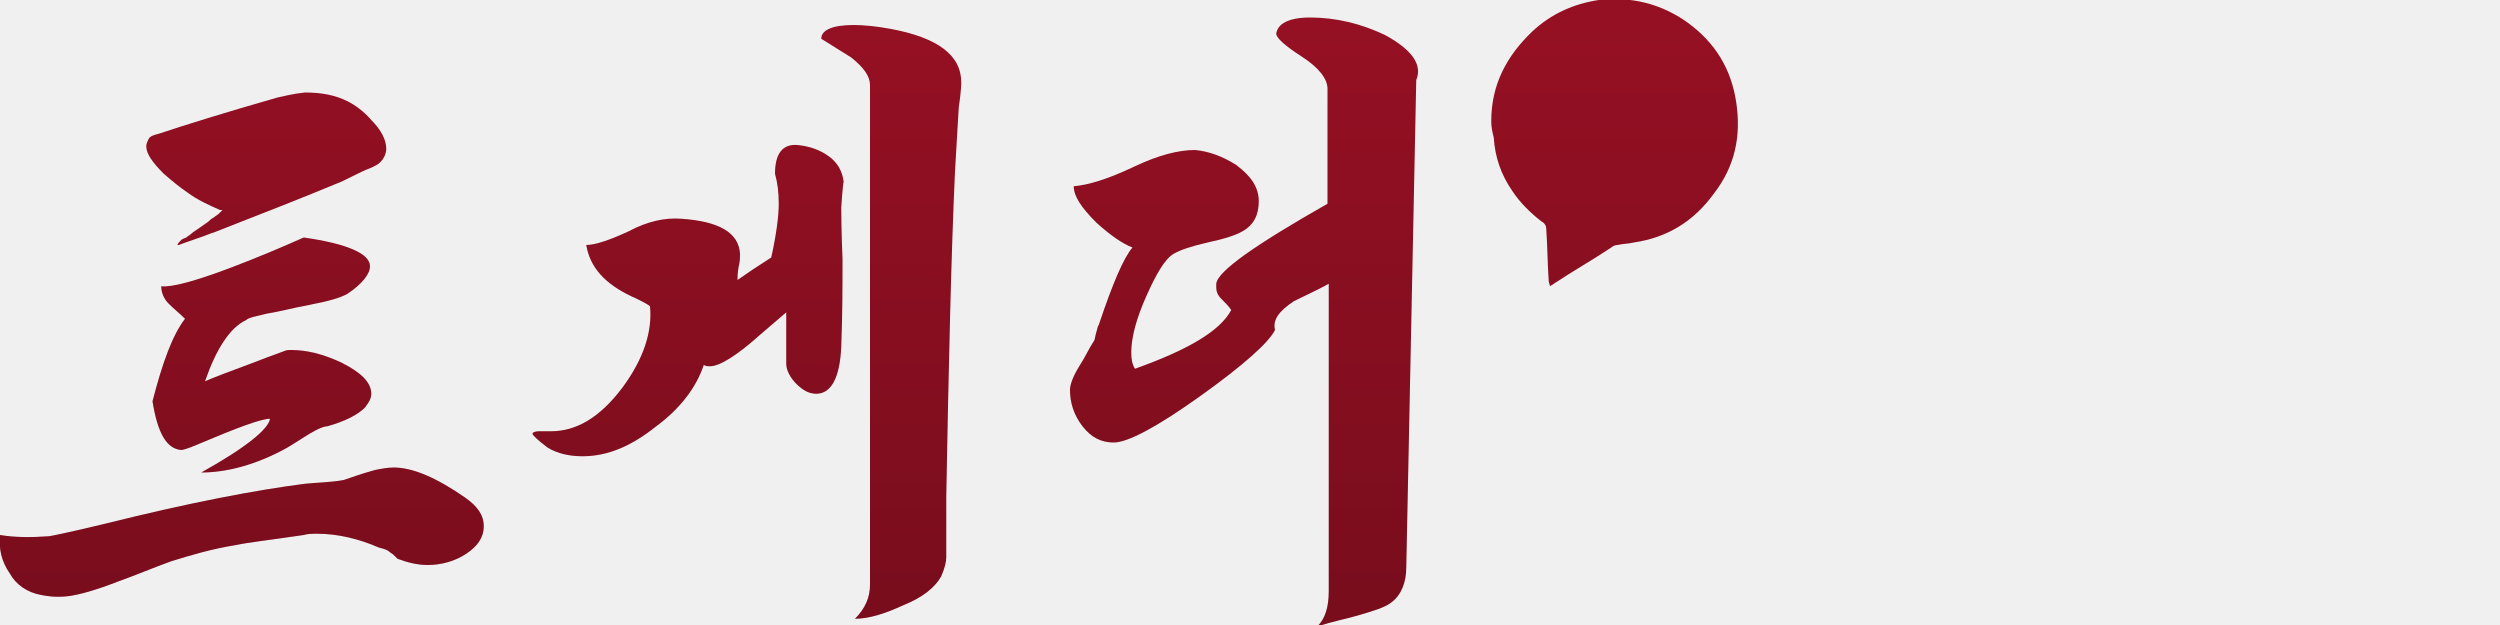
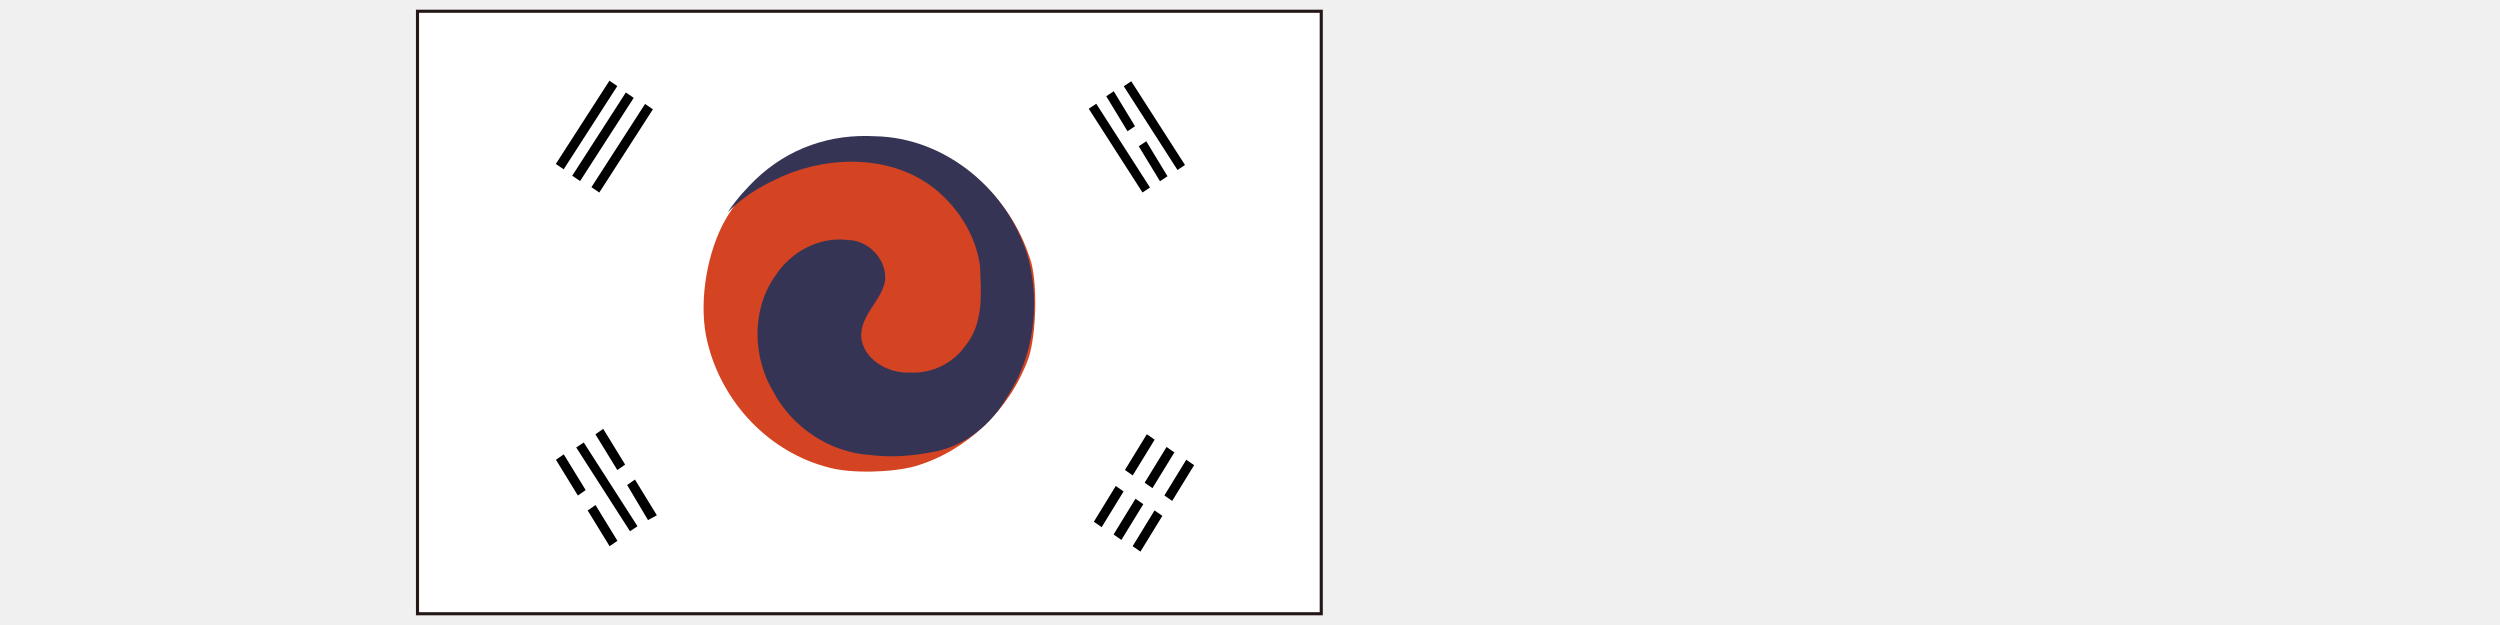
<svg xmlns="http://www.w3.org/2000/svg" version="1.1" id="레이어_1" x="0px" y="0px" viewBox="0 0 200 50" style="enable-background:new 0 0 200 50;" xml:space="preserve">
  <style type="text/css">
- 	.st0{fill:#961023;}
- 	.st1{fill:url(#SVGID_1_);}
- 	.st2{fill:url(#SVGID_2_);}
- 	.st3{fill:url(#SVGID_3_);}
- 	.st4{fill:url(#SVGID_4_);}
+ 	.st0{fill:#FFFFFF;stroke:#231815;stroke-width:0.25;stroke-miterlimit:10;}
+ 	.st1{fill:#D44322;}
+ 	.st2{fill:#363455;}
</style>
  <g>
-     <g>
-       <path class="st0" d="M119.3,9.7c0-2.9,1.2-5.2,3.3-7.2c1.5-1.4,3.3-2.2,5.3-2.5c2.6-0.3,5,0.3,7.1,1.8c2.2,1.6,3.5,3.7,3.9,6.4    c0.4,2.7-0.1,5.1-1.8,7.3c-1.6,2.2-3.7,3.5-6.4,3.9c-0.4,0.1-0.9,0.1-1.3,0.2c-0.2,0-0.4,0.1-0.5,0.2c-1.5,1-3.1,1.9-4.6,2.9    c-0.1,0.1-0.2,0.1-0.3,0.2c0-0.1-0.1-0.3-0.1-0.4c-0.1-1.4-0.1-2.8-0.2-4.2c0-0.3-0.2-0.5-0.4-0.6c-0.9-0.7-1.7-1.5-2.3-2.4    c-0.9-1.3-1.4-2.7-1.5-4.3C119.4,10.6,119.3,10.2,119.3,9.7z" />
-       <g>
-         <path class="st0" d="M0,42.8C1.2,43,2.5,43,3.9,42.9c0.1,0,1.6-0.3,4.5-1c6.8-1.7,12.1-2.7,16-3.2c0.9-0.1,2-0.1,3.1-0.3     c0.6-0.2,1.4-0.5,2.5-0.8c0.5-0.1,1-0.2,1.5-0.2c1.5,0,3.4,0.8,5.7,2.4c1,0.7,1.5,1.4,1.5,2.3s-0.5,1.6-1.4,2.2s-2,0.9-3.1,0.9     c-0.8,0-1.6-0.2-2.4-0.5c-0.1-0.1-0.2-0.2-0.3-0.3c-0.1-0.1-0.3-0.2-0.4-0.3c-0.1-0.1-0.4-0.2-0.8-0.3c-1.6-0.7-3.3-1.1-4.9-1.1     c-0.4,0-0.8,0-1.1,0.1c-2.7,0.4-4.5,0.6-5.4,0.8c-1.9,0.3-3.6,0.8-5.2,1.3c-1.4,0.5-2.8,1.1-4.2,1.6c-1.8,0.7-3.2,1.1-4.1,1.2     c-0.9,0.1-1.6,0-2.1-0.1c-1.1-0.2-2-0.8-2.5-1.7C0.1,44.9-0.1,43.9,0,42.8z M17.6,16.8c-0.9-0.4-1.8-0.8-2.6-1.4     c-0.6-0.4-1.2-0.9-1.9-1.5c-0.9-0.9-1.4-1.6-1.4-2.2c0-0.2,0.1-0.4,0.2-0.6c0.1-0.2,0.4-0.3,0.8-0.4c2.1-0.7,5.3-1.7,9.5-2.9     c0.5-0.1,1.2-0.3,2.2-0.4c1.3,0,2.4,0.2,3.4,0.7c0.6,0.3,1.3,0.8,1.9,1.5c0.8,0.8,1.2,1.6,1.2,2.3c0,0.4-0.2,0.8-0.5,1.1     c-0.1,0.1-0.4,0.3-0.9,0.5c-0.3,0.1-0.7,0.3-1.3,0.6c-0.6,0.3-1,0.5-1.3,0.6c-2.4,1-5.7,2.3-9.8,3.9c-0.1,0-0.5,0.2-1.4,0.5     c-0.9,0.3-1.4,0.5-1.4,0.5c0,0-0.1,0-0.1,0c0-0.1,0.1-0.2,0.3-0.4c0.1-0.1,0.2-0.1,0.4-0.2c0.1-0.1,0.3-0.2,0.4-0.3     c0.1-0.1,0.4-0.3,0.7-0.5c0.4-0.3,0.6-0.4,0.7-0.5c0.1-0.1,0.2-0.2,0.4-0.3c0.1-0.1,0.3-0.2,0.4-0.3c0.1-0.1,0.2-0.2,0.3-0.3     C17.8,16.8,17.8,16.8,17.6,16.8z M16.4,30.5c0.7-0.3,2-0.8,3.9-1.5c0.5-0.2,1.3-0.5,2.4-0.9c0.2-0.1,0.4-0.1,0.6-0.1     c1.2,0,2.5,0.3,4,1c1.6,0.8,2.4,1.6,2.4,2.5c0,0.4-0.2,0.7-0.5,1.1c-0.6,0.6-1.6,1.1-3,1.5c-0.2,0-0.5,0.1-0.9,0.3     c-0.6,0.3-1.3,0.8-2.3,1.4c-2.5,1.4-4.9,2-6.9,2c3.6-2,5.4-3.5,5.5-4.3c-0.7,0-2.6,0.7-5.9,2.1C15,35.9,14.6,36,14.5,36     c-1.2-0.1-1.9-1.4-2.3-3.9c0.8-3.1,1.6-5.3,2.6-6.6c-0.4-0.4-0.9-0.8-1.3-1.2c-0.4-0.4-0.6-0.9-0.6-1.4c0.8,0.1,2.7-0.4,5.6-1.5     c2.1-0.8,4-1.6,5.8-2.4c3.5,0.5,5.3,1.3,5.3,2.3c0,0.6-0.6,1.4-1.8,2.2c-0.5,0.3-1.5,0.6-3.1,0.9c-1.1,0.2-2.2,0.5-3.4,0.7     c-0.8,0.2-1.4,0.3-1.6,0.5C18.4,26.2,17.3,27.9,16.4,30.5z" />
-         <path class="st0" d="M63,24.9l-2.1,1.8c-1.9,1.7-3.3,2.6-4.1,2.6c-0.2,0-0.3,0-0.5-0.1c-0.6,1.8-1.9,3.5-3.8,4.9     c-2,1.6-3.9,2.4-5.9,2.4c-1,0-2-0.2-2.8-0.7c-0.8-0.6-1.2-1-1.2-1.1c0-0.1,0.2-0.2,0.5-0.2c0.1,0,0.3,0,0.5,0c0.2,0,0.4,0,0.5,0     c2,0,3.9-1.1,5.7-3.5c1.7-2.3,2.4-4.5,2.2-6.5c-0.1-0.1-0.6-0.4-1.5-0.8c-2.1-1-3.3-2.3-3.6-4.1c0.7,0,1.9-0.4,3.4-1.1     c1.5-0.8,2.9-1.1,4.2-1c3,0.2,4.6,1.1,4.7,2.8c0,0.3,0,0.6-0.1,1c-0.1,0.5-0.1,0.9-0.1,1.1c0.7-0.5,1.6-1.1,2.7-1.8     c0.4-1.8,0.6-3.3,0.6-4.3c0-0.9-0.1-1.7-0.3-2.4c0-1.6,0.6-2.4,1.8-2.3c1,0.1,1.8,0.4,2.5,0.9c0.7,0.5,1.1,1.2,1.2,2.1     c0-0.3-0.1,0.4-0.2,2c0,0.3,0,1.7,0.1,4.1c0,2.1,0,4.4-0.1,7c-0.1,2.5-0.8,3.8-2,3.8c-0.6,0-1.1-0.3-1.6-0.8     c-0.5-0.5-0.8-1.1-0.8-1.6V24.9z M68.4,49.5c0.8-0.8,1.2-1.7,1.2-2.7v-40c0-0.7-0.5-1.4-1.5-2.2c-0.8-0.5-1.6-1-2.4-1.5     c0-0.7,0.9-1.1,2.6-1.1c0.8,0,1.8,0.1,2.9,0.3C75,3,76.9,4.4,76.9,6.6c0,0,0,0.7-0.2,2l-0.3,5.1c-0.3,6.5-0.5,15.1-0.7,26l0,3.6     v1.3c0,0.3-0.1,0.8-0.4,1.5c-0.5,0.9-1.5,1.7-3,2.3C70.8,49.1,69.5,49.5,68.4,49.5z" />
-         <path class="st0" d="M113.3,6.4l-0.8,39c0,1.2-0.4,2.2-1.2,2.8c-0.5,0.4-1.5,0.7-2.9,1.1c-0.7,0.2-1.7,0.4-3,0.8     c0.6-0.6,0.9-1.5,0.9-2.8V22.7c-0.9,0.5-1.8,0.9-2.8,1.4c-1.2,0.8-1.7,1.5-1.5,2.3c-0.5,1-2.5,2.8-6,5.3     c-3.5,2.5-5.8,3.7-6.9,3.7c-1,0-1.8-0.4-2.5-1.3s-1-1.9-1-2.9c0-0.5,0.3-1.2,0.8-2c0.4-0.6,0.7-1.3,1.1-1.9     c0.1-0.1,0.1-0.4,0.2-0.7c0.1-0.3,0.1-0.5,0.2-0.6c1.1-3.3,2-5.4,2.7-6.2c-0.8-0.3-1.8-1-2.9-2c-1.2-1.2-1.8-2.1-1.8-2.9     c1.2-0.1,2.8-0.6,4.9-1.6c1.9-0.9,3.5-1.3,4.8-1.3c1.1,0.1,2.2,0.5,3.3,1.2c1.2,0.9,1.8,1.8,1.8,2.9c0,1.1-0.4,1.9-1.3,2.4     c-0.5,0.3-1.4,0.6-2.8,0.9c-1.3,0.3-2.2,0.6-2.7,0.9c-0.7,0.4-1.4,1.6-2.2,3.4c-0.8,1.8-1.2,3.3-1.2,4.5c0,0.6,0.1,1,0.3,1.3     c4.2-1.5,6.8-3,7.7-4.7c-0.2-0.3-0.5-0.6-0.8-0.9c-0.3-0.3-0.4-0.6-0.4-0.9c0-0.1,0-0.2,0-0.3c0.1-1,3.1-3.1,8.9-6.4V7.1     c0-0.8-0.7-1.7-2.1-2.6c-1.4-0.9-2-1.5-2-1.8c0.1-0.8,1-1.3,2.7-1.3c2.1,0,4.1,0.5,6,1.4C113,4,113.8,5.2,113.3,6.4z" />
-       </g>
+     <path class="st0" d="M105.6,49.1H33.4V0.9h72.3v48.2H105.6z" />
+     <path class="st1" d="M73.2,37.3c-1.8,0.5-5.1,0.6-6.9,0.1c-4.7-1.2-8.5-5.1-9.7-10c-0.7-2.8-0.2-6.6,1.2-9.4   c1.6-3.1,4.8-5.7,8.3-6.6c1.7-0.4,5-0.4,6.7,0c4.6,1.2,8.3,4.9,9.7,9.6c0.5,1.9,0.4,5.7-0.2,7.6C80.8,32.8,77.3,36.1,73.2,37.3   L73.2,37.3z" />
+     <path class="st2" d="M74.4,36.2c-1.6,0.3-3.2,0.4-4.8,0.2c-3.2-0.2-6.2-2.2-7.7-5c-1.7-2.8-1.8-6.6,0.1-9.3   c1.2-1.9,3.5-3.2,5.8-2.9c1.7,0,3.2,1.6,3,3.3c-0.3,1.6-2,2.7-1.9,4.5c0.2,1.8,2.2,2.9,3.9,2.8c1.7,0.1,3.4-0.7,4.4-2.1   c1.5-1.8,1.3-4.2,1.2-6.4c-0.3-2.4-1.7-4.6-3.5-6.1c-3.4-2.8-8.4-2.8-12.3-1.1c-1.3,0.6-2.8,1.3-4.4,2.9c0.8-1.2,1.7-2.1,2.2-2.6   c2.7-2.6,6.1-3.7,9.6-3.5c5.7,0.1,10.8,4.4,12.3,9.9c0.9,3.6,0.4,7.7-1.7,10.9C79.3,34,77.1,35.8,74.4,36.2L74.4,36.2z" />
+     <g transform="matrix(.8425641 -.538596 .538596 .8425641 0 0)">
+       <path d="M32.1,38.8l-0.3-0.7l7.2-3.3l0.3,0.7L32.1,38.8z" />
+       <path d="M31.3,37.2L31,36.5l7.2-3.3l0.3,0.7L31.3,37.2z" />
+       <path d="M30.7,35.7L30.4,35l7.2-3.3l0.3,0.7L30.7,35.7z" />
    </g>
    <g>
-       <linearGradient id="SVGID_1_" gradientUnits="userSpaceOnUse" x1="69.5" y1="-5.456968e-12" x2="69.5" y2="50">
-         <stop offset="0" style="stop-color:#000000;stop-opacity:0" />
-         <stop offset="1" style="stop-color:#000000;stop-opacity:0.2" />
-       </linearGradient>
-       <path class="st1" d="M119.3,9.7c0-2.9,1.2-5.2,3.3-7.2c1.5-1.4,3.3-2.2,5.3-2.5c2.6-0.3,5,0.3,7.1,1.8c2.2,1.6,3.5,3.7,3.9,6.4    c0.4,2.7-0.1,5.1-1.8,7.3c-1.6,2.2-3.7,3.5-6.4,3.9c-0.4,0.1-0.9,0.1-1.3,0.2c-0.2,0-0.4,0.1-0.5,0.2c-1.5,1-3.1,1.9-4.6,2.9    c-0.1,0.1-0.2,0.1-0.3,0.2c0-0.1-0.1-0.3-0.1-0.4c-0.1-1.4-0.1-2.8-0.2-4.2c0-0.3-0.2-0.5-0.4-0.6c-0.9-0.7-1.7-1.5-2.3-2.4    c-0.9-1.3-1.4-2.7-1.5-4.3C119.4,10.6,119.3,10.2,119.3,9.7z" />
-       <g>
-         <linearGradient id="SVGID_2_" gradientUnits="userSpaceOnUse" x1="69.5" y1="-5.456968e-12" x2="69.5" y2="50">
-           <stop offset="0" style="stop-color:#000000;stop-opacity:0" />
-           <stop offset="1" style="stop-color:#000000;stop-opacity:0.2" />
-         </linearGradient>
-         <path class="st2" d="M0,42.8C1.2,43,2.5,43,3.9,42.9c0.1,0,1.6-0.3,4.5-1c6.8-1.7,12.1-2.7,16-3.2c0.9-0.1,2-0.1,3.1-0.3     c0.6-0.2,1.4-0.5,2.5-0.8c0.5-0.1,1-0.2,1.5-0.2c1.5,0,3.4,0.8,5.7,2.4c1,0.7,1.5,1.4,1.5,2.3s-0.5,1.6-1.4,2.2s-2,0.9-3.1,0.9     c-0.8,0-1.6-0.2-2.4-0.5c-0.1-0.1-0.2-0.2-0.3-0.3c-0.1-0.1-0.3-0.2-0.4-0.3c-0.1-0.1-0.4-0.2-0.8-0.3c-1.6-0.7-3.3-1.1-4.9-1.1     c-0.4,0-0.8,0-1.1,0.1c-2.7,0.4-4.5,0.6-5.4,0.8c-1.9,0.3-3.6,0.8-5.2,1.3c-1.4,0.5-2.8,1.1-4.2,1.6c-1.8,0.7-3.2,1.1-4.1,1.2     c-0.9,0.1-1.6,0-2.1-0.1c-1.1-0.2-2-0.8-2.5-1.7C0.1,44.9-0.1,43.9,0,42.8z M17.6,16.8c-0.9-0.4-1.8-0.8-2.6-1.4     c-0.6-0.4-1.2-0.9-1.9-1.5c-0.9-0.9-1.4-1.6-1.4-2.2c0-0.2,0.1-0.4,0.2-0.6c0.1-0.2,0.4-0.3,0.8-0.4c2.1-0.7,5.3-1.7,9.5-2.9     c0.5-0.1,1.2-0.3,2.2-0.4c1.3,0,2.4,0.2,3.4,0.7c0.6,0.3,1.3,0.8,1.9,1.5c0.8,0.8,1.2,1.6,1.2,2.3c0,0.4-0.2,0.8-0.5,1.1     c-0.1,0.1-0.4,0.3-0.9,0.5c-0.3,0.1-0.7,0.3-1.3,0.6c-0.6,0.3-1,0.5-1.3,0.6c-2.4,1-5.7,2.3-9.8,3.9c-0.1,0-0.5,0.2-1.4,0.5     c-0.9,0.3-1.4,0.5-1.4,0.5c0,0-0.1,0-0.1,0c0-0.1,0.1-0.2,0.3-0.4c0.1-0.1,0.2-0.1,0.4-0.2c0.1-0.1,0.3-0.2,0.4-0.3     c0.1-0.1,0.4-0.3,0.7-0.5c0.4-0.3,0.6-0.4,0.7-0.5c0.1-0.1,0.2-0.2,0.4-0.3c0.1-0.1,0.3-0.2,0.4-0.3c0.1-0.1,0.2-0.2,0.3-0.3     C17.8,16.8,17.8,16.8,17.6,16.8z M16.4,30.5c0.7-0.3,2-0.8,3.9-1.5c0.5-0.2,1.3-0.5,2.4-0.9c0.2-0.1,0.4-0.1,0.6-0.1     c1.2,0,2.5,0.3,4,1c1.6,0.8,2.4,1.6,2.4,2.5c0,0.4-0.2,0.7-0.5,1.1c-0.6,0.6-1.6,1.1-3,1.5c-0.2,0-0.5,0.1-0.9,0.3     c-0.6,0.3-1.3,0.8-2.3,1.4c-2.5,1.4-4.9,2-6.9,2c3.6-2,5.4-3.5,5.5-4.3c-0.7,0-2.6,0.7-5.9,2.1C15,35.9,14.6,36,14.5,36     c-1.2-0.1-1.9-1.4-2.3-3.9c0.8-3.1,1.6-5.3,2.6-6.6c-0.4-0.4-0.9-0.8-1.3-1.2c-0.4-0.4-0.6-0.9-0.6-1.4c0.8,0.1,2.7-0.4,5.6-1.5     c2.1-0.8,4-1.6,5.8-2.4c3.5,0.5,5.3,1.3,5.3,2.3c0,0.6-0.6,1.4-1.8,2.2c-0.5,0.3-1.5,0.6-3.1,0.9c-1.1,0.2-2.2,0.5-3.4,0.7     c-0.8,0.2-1.4,0.3-1.6,0.5C18.4,26.2,17.3,27.9,16.4,30.5z" />
-         <linearGradient id="SVGID_3_" gradientUnits="userSpaceOnUse" x1="69.5" y1="-5.456968e-12" x2="69.5" y2="50">
-           <stop offset="0" style="stop-color:#000000;stop-opacity:0" />
-           <stop offset="1" style="stop-color:#000000;stop-opacity:0.2" />
-         </linearGradient>
-         <path class="st3" d="M63,24.9l-2.1,1.8c-1.9,1.7-3.3,2.6-4.1,2.6c-0.2,0-0.3,0-0.5-0.1c-0.6,1.8-1.9,3.5-3.8,4.9     c-2,1.6-3.9,2.4-5.9,2.4c-1,0-2-0.2-2.8-0.7c-0.8-0.6-1.2-1-1.2-1.1c0-0.1,0.2-0.2,0.5-0.2c0.1,0,0.3,0,0.5,0c0.2,0,0.4,0,0.5,0     c2,0,3.9-1.1,5.7-3.5c1.7-2.3,2.4-4.5,2.2-6.5c-0.1-0.1-0.6-0.4-1.5-0.8c-2.1-1-3.3-2.3-3.6-4.1c0.7,0,1.9-0.4,3.4-1.1     c1.5-0.8,2.9-1.1,4.2-1c3,0.2,4.6,1.1,4.7,2.8c0,0.3,0,0.6-0.1,1c-0.1,0.5-0.1,0.9-0.1,1.1c0.7-0.5,1.6-1.1,2.7-1.8     c0.4-1.8,0.6-3.3,0.6-4.3c0-0.9-0.1-1.7-0.3-2.4c0-1.6,0.6-2.4,1.8-2.3c1,0.1,1.8,0.4,2.5,0.9c0.7,0.5,1.1,1.2,1.2,2.1     c0-0.3-0.1,0.4-0.2,2c0,0.3,0,1.7,0.1,4.1c0,2.1,0,4.4-0.1,7c-0.1,2.5-0.8,3.8-2,3.8c-0.6,0-1.1-0.3-1.6-0.8     c-0.5-0.5-0.8-1.1-0.8-1.6V24.9z M68.4,49.5c0.8-0.8,1.2-1.7,1.2-2.7v-40c0-0.7-0.5-1.4-1.5-2.2c-0.8-0.5-1.6-1-2.4-1.5     c0-0.7,0.9-1.1,2.6-1.1c0.8,0,1.8,0.1,2.9,0.3C75,3,76.9,4.4,76.9,6.6c0,0,0,0.7-0.2,2l-0.3,5.1c-0.3,6.5-0.5,15.1-0.7,26l0,3.6     v1.3c0,0.3-0.1,0.8-0.4,1.5c-0.5,0.9-1.5,1.7-3,2.3C70.8,49.1,69.5,49.5,68.4,49.5z" />
-         <linearGradient id="SVGID_4_" gradientUnits="userSpaceOnUse" x1="69.5" y1="-5.456968e-12" x2="69.5" y2="50">
-           <stop offset="0" style="stop-color:#000000;stop-opacity:0" />
-           <stop offset="1" style="stop-color:#000000;stop-opacity:0.2" />
-         </linearGradient>
-         <path class="st4" d="M113.3,6.4l-0.8,39c0,1.2-0.4,2.2-1.2,2.8c-0.5,0.4-1.5,0.7-2.9,1.1c-0.7,0.2-1.7,0.4-3,0.8     c0.6-0.6,0.9-1.5,0.9-2.8V22.7c-0.9,0.5-1.8,0.9-2.8,1.4c-1.2,0.8-1.7,1.5-1.5,2.3c-0.5,1-2.5,2.8-6,5.3     c-3.5,2.5-5.8,3.7-6.9,3.7c-1,0-1.8-0.4-2.5-1.3s-1-1.9-1-2.9c0-0.5,0.3-1.2,0.8-2c0.4-0.6,0.7-1.3,1.1-1.9     c0.1-0.1,0.1-0.4,0.2-0.7c0.1-0.3,0.1-0.5,0.2-0.6c1.1-3.3,2-5.4,2.7-6.2c-0.8-0.3-1.8-1-2.9-2c-1.2-1.2-1.8-2.1-1.8-2.9     c1.2-0.1,2.8-0.6,4.9-1.6c1.9-0.9,3.5-1.3,4.8-1.3c1.1,0.1,2.2,0.5,3.3,1.2c1.2,0.9,1.8,1.8,1.8,2.9c0,1.1-0.4,1.9-1.3,2.4     c-0.5,0.3-1.4,0.6-2.8,0.9c-1.3,0.3-2.2,0.6-2.7,0.9c-0.7,0.4-1.4,1.6-2.2,3.4c-0.8,1.8-1.2,3.3-1.2,4.5c0,0.6,0.1,1,0.3,1.3     c4.2-1.5,6.8-3,7.7-4.7c-0.2-0.3-0.5-0.6-0.8-0.9c-0.3-0.3-0.4-0.6-0.4-0.9c0-0.1,0-0.2,0-0.3c0.1-1,3.1-3.1,8.9-6.4V7.1     c0-0.8-0.7-1.7-2.1-2.6c-1.4-0.9-2-1.5-2-1.8c0.1-0.8,1-1.3,2.7-1.3c2.1,0,4.1,0.5,6,1.4C113,4,113.8,5.2,113.3,6.4z" />
+       <path d="M91.4,15.4L92,15l-4.3-6.7l-0.6,0.4L91.4,15.4z" />
+       <path d="M94.2,13.6l0.6-0.4l-4.3-6.7l-0.6,0.4L94.2,13.6z" />
+       <path d="M91.1,11.7l0.6-0.4l1.7,2.8l-0.6,0.4L91.1,11.7z" />
+       <path d="M88.5,7.7l0.6-0.4l1.7,2.8l-0.6,0.4L88.5,7.7z" />
+     </g>
+     <g transform="matrix(-.8487434 .5288049 .5288049 .8487434 0 0)">
+       <path d="M-56.5,79.5l-0.3,0.7l-3-1.5l0.3-0.7L-56.5,79.5z" />
+       <path d="M-52.2,81.7l-0.3,0.7l-3-1.5l0.3-0.7L-52.2,81.7z" />
+       <path d="M-57.3,81.2l-0.3,0.7l-3-1.5l0.3-0.7L-57.3,81.2z" />
+       <path d="M-53,83.4l-0.3,0.7l-3-1.5l0.3-0.7L-53,83.4z" />
+       <path d="M-58.1,82.9l-0.3,0.7l-3-1.5l0.3-0.7L-58.1,82.9z" />
+       <path d="M-53.8,85l-0.3,0.7l-3-1.5l0.3-0.7L-53.8,85z" />
+     </g>
+     <g>
+       <g transform="matrix(.8487434 .5288049 -.5288049 .8487434 0 0)">
+         <path d="M63.1,6.4l0.3-0.7l3,1.5L66,7.9L63.1,6.4z" />
+         <path d="M58.8,4.3l0.3-0.7l3,1.5l-0.3,0.7L58.8,4.3z" />
+         <path d="M61.5,9.8l0.3-0.7l3,1.5l-0.3,0.7L61.5,9.8z" />
+         <path d="M57.2,7.7L57.5,7l3,1.5l-0.3,0.7L57.2,7.7z" />
      </g>
+       <path d="M46.7,35.4l-0.6,0.4l4.3,6.7l0.6-0.4L46.7,35.4z" />
    </g>
  </g>
</svg>
